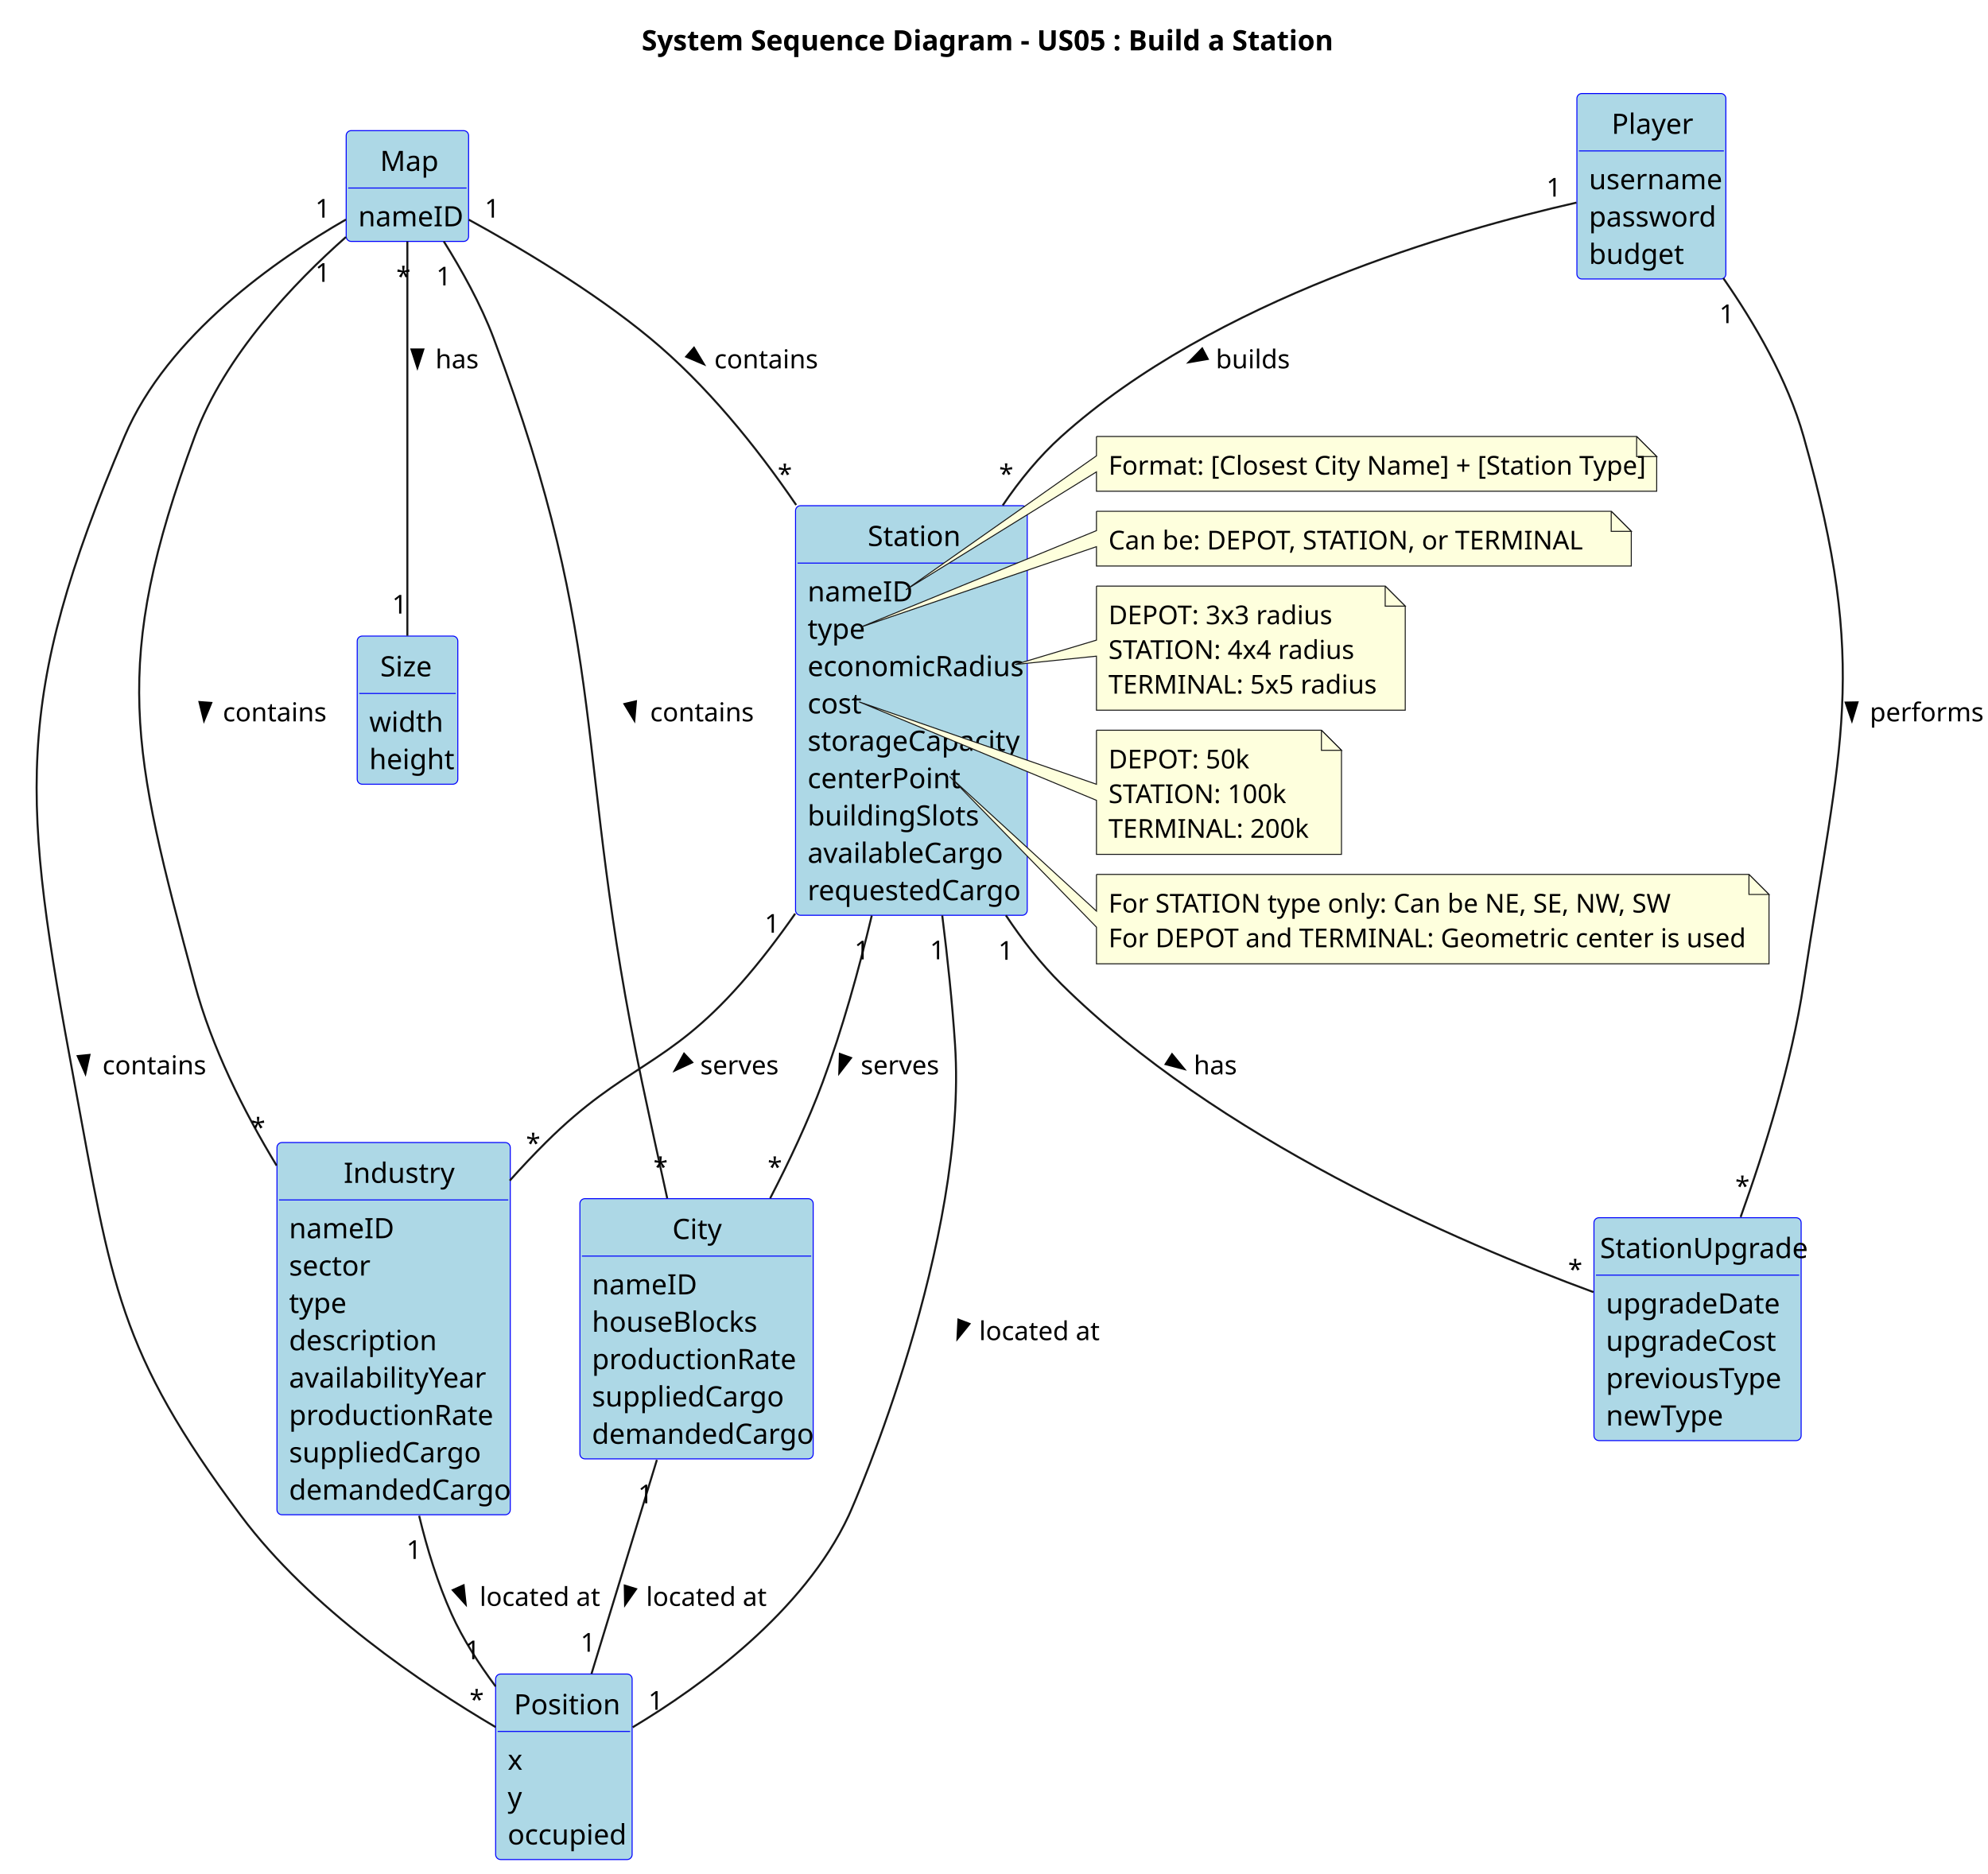
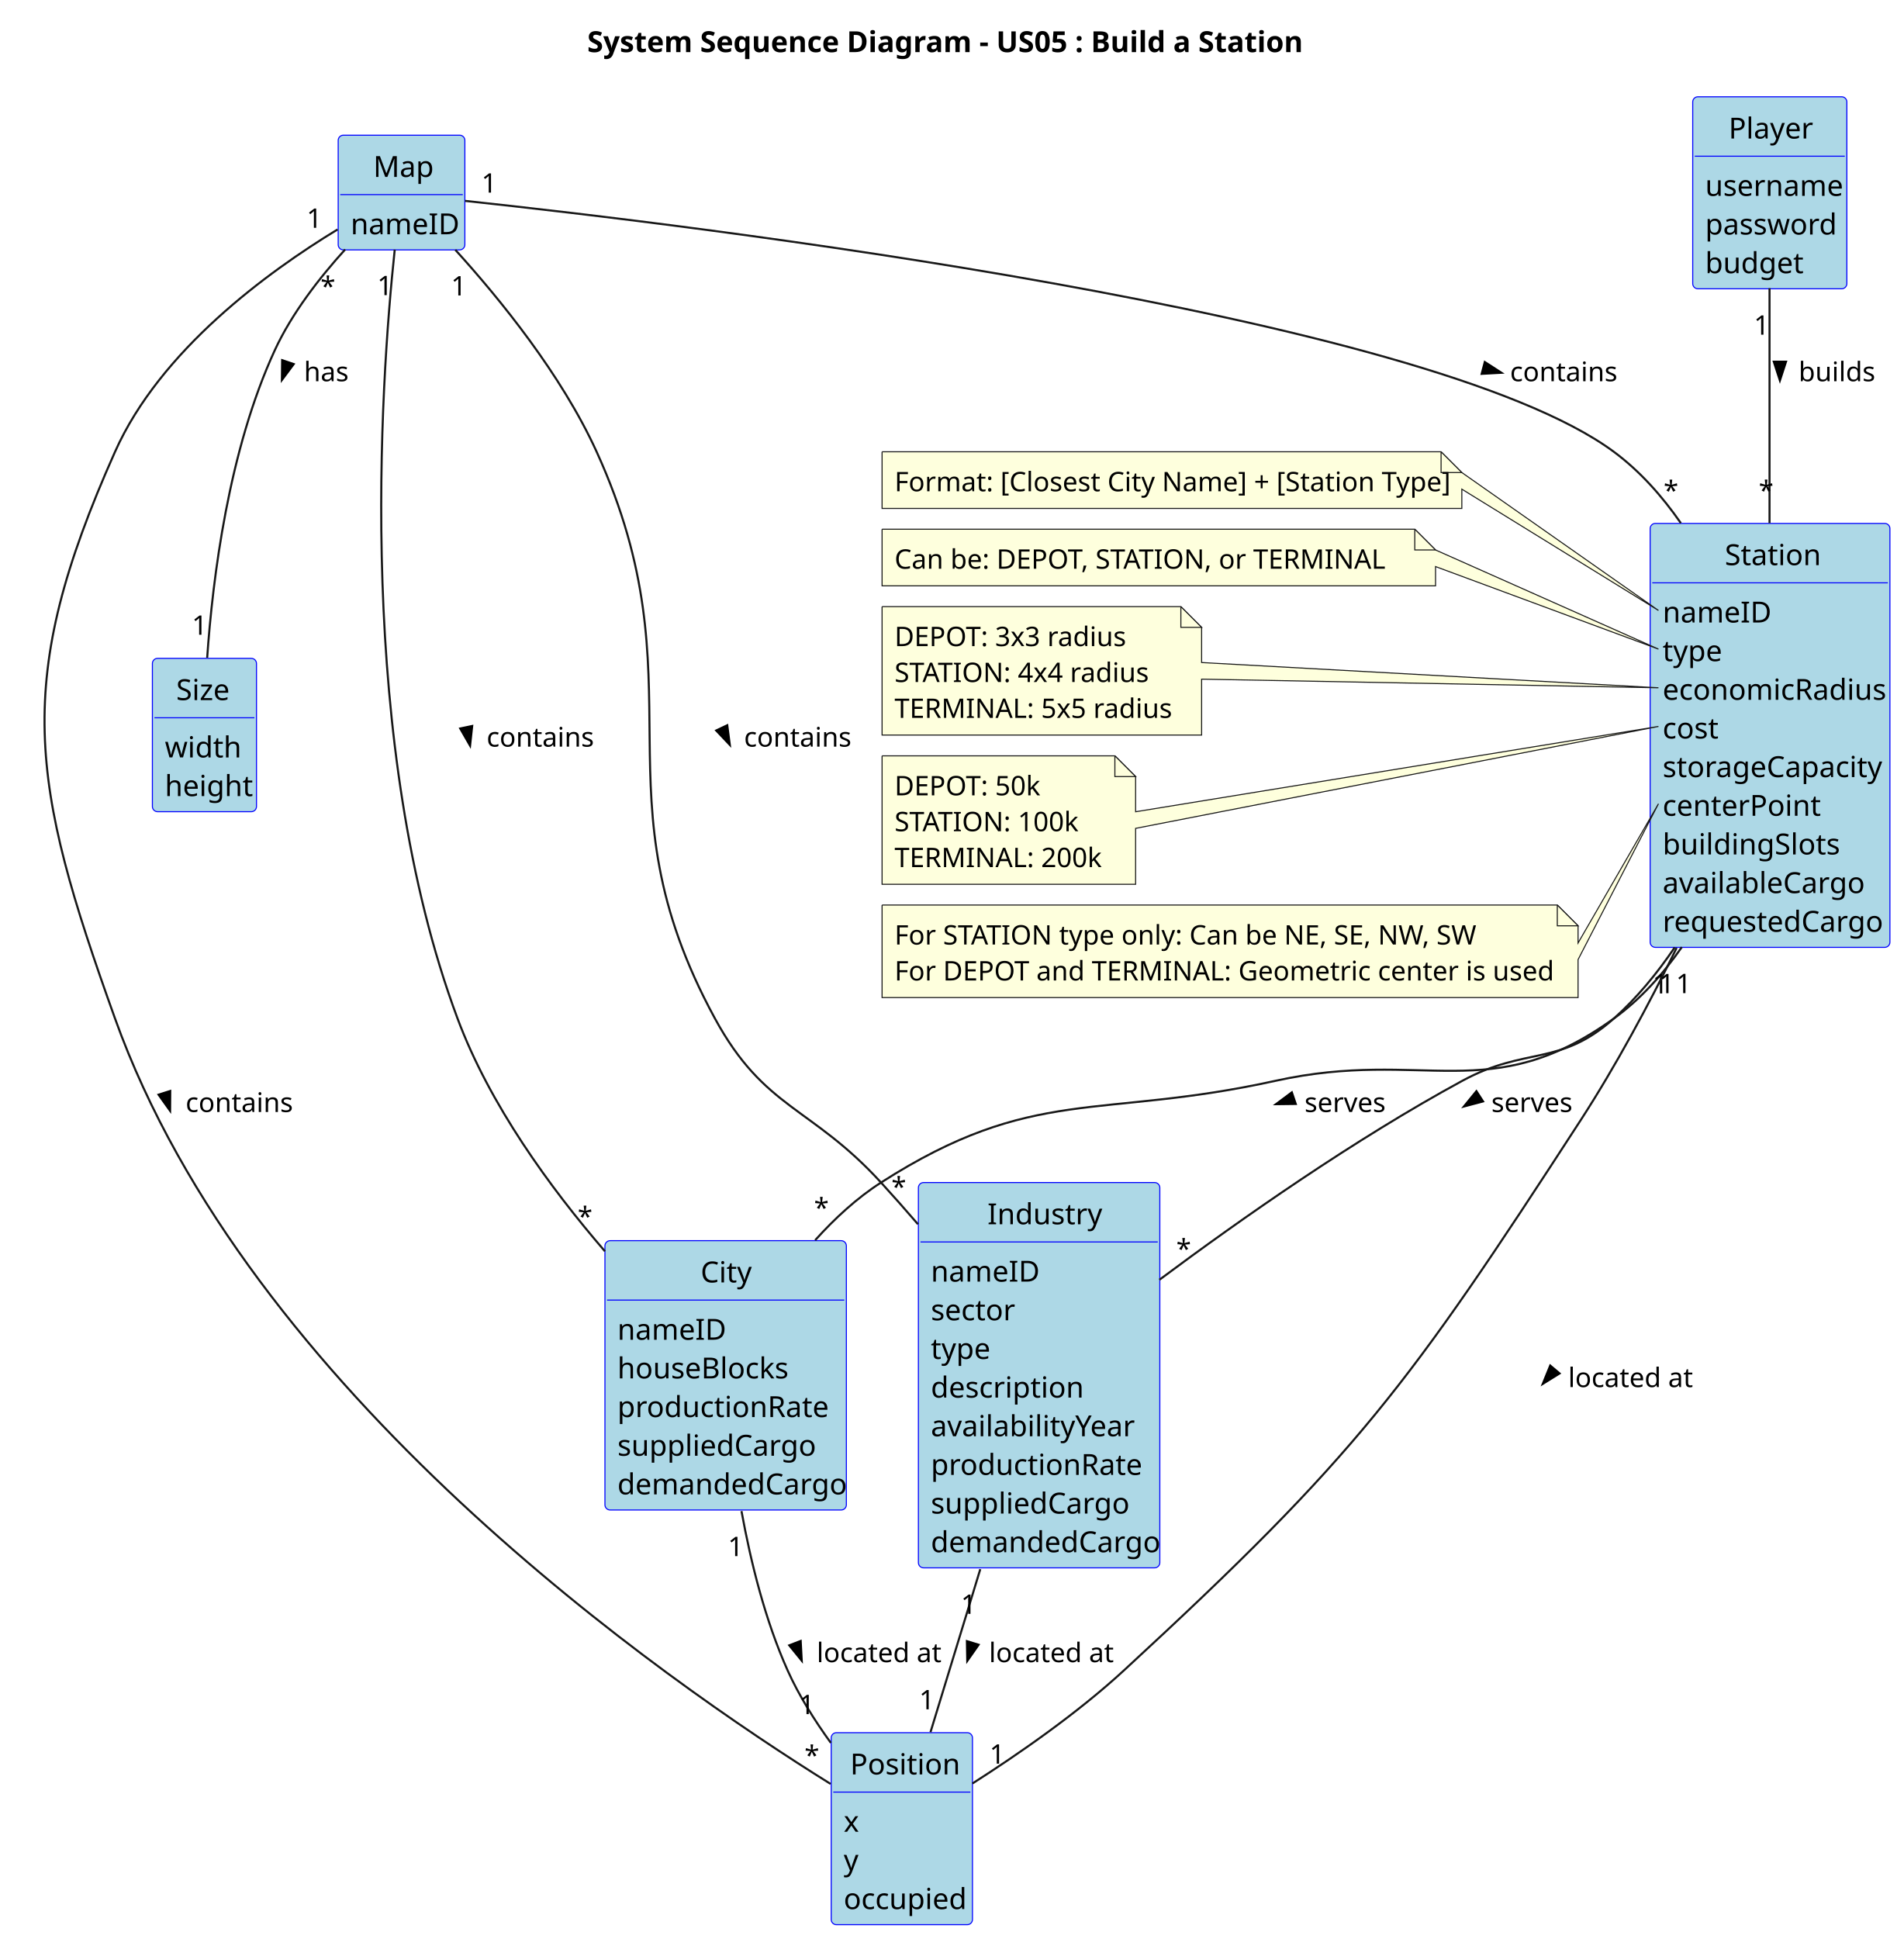
- <svg xmlns="http://www.w3.org/2000/svg" contentStyleType="text/css" height="934px" preserveAspectRatio="none" style="width:991px;height:934px;background:#FFFFFF;" version="1.1" viewBox="0 0 991 934" width="991px" zoomAndPan="magnify">
+ <svg xmlns="http://www.w3.org/2000/svg" contentStyleType="text/css" height="934px" preserveAspectRatio="none" style="width:917px;height:934px;background:#FFFFFF;" version="1.1" viewBox="0 0 917 934" width="917px" zoomAndPan="magnify">
  <defs />
  <g>
-     <text fill="#000000" font-family="sans-serif" font-size="14" font-weight="bold" lengthAdjust="spacing" textLength="337.647" x="319.856" y="25.107">System Sequence Diagram - US05 : Build a Station</text>
+     <text fill="#000000" font-family="sans-serif" font-size="14" font-weight="bold" lengthAdjust="spacing" textLength="337.647" x="282.879" y="25.107">System Sequence Diagram - US05 : Build a Station</text>
    <g id="elem_Player">
-       <rect codeLine="12" fill="#ADD8E6" height="92.484" id="Player" rx="2.5" ry="2.5" style="stroke:#0000FF;stroke-width:0.5;" width="74.255" x="786.07" y="46.621" />
-       <text fill="#000000" font-family="sans-serif" font-size="14" lengthAdjust="spacing" textLength="39.683" x="803.356" y="66.728">Player</text>
-       <line style="stroke:#0000FF;stroke-width:0.5;" x1="787.07" x2="859.325" y1="75.242" y2="75.242" />
-       <text fill="#000000" font-family="sans-serif" font-size="14" lengthAdjust="spacing" textLength="62.255" x="792.07" y="94.35">username</text>
-       <text fill="#000000" font-family="sans-serif" font-size="14" lengthAdjust="spacing" textLength="59.917" x="792.07" y="112.971">password</text>
-       <text fill="#000000" font-family="sans-serif" font-size="14" lengthAdjust="spacing" textLength="42.82" x="792.07" y="131.592">budget</text>
+       <rect codeLine="12" fill="#ADD8E6" height="92.484" id="Player" rx="2.5" ry="2.5" style="stroke:#0000FF;stroke-width:0.5;" width="74.255" x="815.41" y="46.621" />
+       <text fill="#000000" font-family="sans-serif" font-size="14" lengthAdjust="spacing" textLength="39.683" x="832.696" y="66.728">Player</text>
+       <line style="stroke:#0000FF;stroke-width:0.5;" x1="816.41" x2="888.665" y1="75.242" y2="75.242" />
+       <text fill="#000000" font-family="sans-serif" font-size="14" lengthAdjust="spacing" textLength="62.255" x="821.41" y="94.35">username</text>
+       <text fill="#000000" font-family="sans-serif" font-size="14" lengthAdjust="spacing" textLength="59.917" x="821.41" y="112.971">password</text>
+       <text fill="#000000" font-family="sans-serif" font-size="14" lengthAdjust="spacing" textLength="42.82" x="821.41" y="131.592">budget</text>
    </g>
    <g id="elem_Map">
-       <rect codeLine="18" fill="#ADD8E6" height="55.242" id="Map" rx="2.5" ry="2.5" style="stroke:#0000FF;stroke-width:0.5;" width="61.02" x="172.57" y="65.121" />
-       <text fill="#000000" font-family="sans-serif" font-size="14" lengthAdjust="spacing" textLength="27.234" x="189.463" y="85.228">Map</text>
-       <line style="stroke:#0000FF;stroke-width:0.5;" x1="173.57" x2="232.59" y1="93.742" y2="93.742" />
-       <text fill="#000000" font-family="sans-serif" font-size="14" lengthAdjust="spacing" textLength="49.02" x="178.57" y="112.85">nameID</text>
+       <rect codeLine="18" fill="#ADD8E6" height="55.242" id="Map" rx="2.5" ry="2.5" style="stroke:#0000FF;stroke-width:0.5;" width="61.02" x="162.91" y="65.121" />
+       <text fill="#000000" font-family="sans-serif" font-size="14" lengthAdjust="spacing" textLength="27.234" x="179.803" y="85.228">Map</text>
+       <line style="stroke:#0000FF;stroke-width:0.5;" x1="163.91" x2="222.93" y1="93.742" y2="93.742" />
+       <text fill="#000000" font-family="sans-serif" font-size="14" lengthAdjust="spacing" textLength="49.02" x="168.91" y="112.85">nameID</text>
    </g>
    <g id="elem_City">
-       <rect codeLine="22" fill="#ADD8E6" height="129.727" id="City" rx="2.5" ry="2.5" style="stroke:#0000FF;stroke-width:0.5;" width="116.296" x="289.07" y="597.621" />
-       <text fill="#000000" font-family="sans-serif" font-size="14" lengthAdjust="spacing" textLength="24.11" x="335.163" y="617.729">City</text>
-       <line style="stroke:#0000FF;stroke-width:0.5;" x1="290.07" x2="404.366" y1="626.242" y2="626.242" />
-       <text fill="#000000" font-family="sans-serif" font-size="14" lengthAdjust="spacing" textLength="49.02" x="295.07" y="645.35">nameID</text>
-       <text fill="#000000" font-family="sans-serif" font-size="14" lengthAdjust="spacing" textLength="79.379" x="295.07" y="663.971">houseBlocks</text>
-       <text fill="#000000" font-family="sans-serif" font-size="14" lengthAdjust="spacing" textLength="94.951" x="295.07" y="682.592">productionRate</text>
-       <text fill="#000000" font-family="sans-serif" font-size="14" lengthAdjust="spacing" textLength="90.282" x="295.07" y="701.213">suppliedCargo</text>
-       <text fill="#000000" font-family="sans-serif" font-size="14" lengthAdjust="spacing" textLength="104.296" x="295.07" y="719.834">demandedCargo</text>
+       <rect codeLine="22" fill="#ADD8E6" height="129.727" id="City" rx="2.5" ry="2.5" style="stroke:#0000FF;stroke-width:0.5;" width="116.296" x="291.41" y="597.621" />
+       <text fill="#000000" font-family="sans-serif" font-size="14" lengthAdjust="spacing" textLength="24.11" x="337.503" y="617.729">City</text>
+       <line style="stroke:#0000FF;stroke-width:0.5;" x1="292.41" x2="406.706" y1="626.242" y2="626.242" />
+       <text fill="#000000" font-family="sans-serif" font-size="14" lengthAdjust="spacing" textLength="49.02" x="297.41" y="645.35">nameID</text>
+       <text fill="#000000" font-family="sans-serif" font-size="14" lengthAdjust="spacing" textLength="79.379" x="297.41" y="663.971">houseBlocks</text>
+       <text fill="#000000" font-family="sans-serif" font-size="14" lengthAdjust="spacing" textLength="94.951" x="297.41" y="682.592">productionRate</text>
+       <text fill="#000000" font-family="sans-serif" font-size="14" lengthAdjust="spacing" textLength="90.282" x="297.41" y="701.213">suppliedCargo</text>
+       <text fill="#000000" font-family="sans-serif" font-size="14" lengthAdjust="spacing" textLength="104.296" x="297.41" y="719.834">demandedCargo</text>
    </g>
    <g id="elem_Industry">
-       <rect codeLine="30" fill="#ADD8E6" height="185.59" id="Industry" rx="2.5" ry="2.5" style="stroke:#0000FF;stroke-width:0.5;" width="116.296" x="138.07" y="569.621" />
-       <text fill="#000000" font-family="sans-serif" font-size="14" lengthAdjust="spacing" textLength="49.8" x="171.318" y="589.729">Industry</text>
-       <line style="stroke:#0000FF;stroke-width:0.5;" x1="139.07" x2="253.366" y1="598.242" y2="598.242" />
-       <text fill="#000000" font-family="sans-serif" font-size="14" lengthAdjust="spacing" textLength="49.02" x="144.07" y="617.35">nameID</text>
-       <text fill="#000000" font-family="sans-serif" font-size="14" lengthAdjust="spacing" textLength="38.124" x="144.07" y="635.971">sector</text>
-       <text fill="#000000" font-family="sans-serif" font-size="14" lengthAdjust="spacing" textLength="26.462" x="144.07" y="654.592">type</text>
-       <text fill="#000000" font-family="sans-serif" font-size="14" lengthAdjust="spacing" textLength="67.703" x="144.07" y="673.213">description</text>
-       <text fill="#000000" font-family="sans-serif" font-size="14" lengthAdjust="spacing" textLength="94.158" x="144.07" y="691.834">availabilityYear</text>
-       <text fill="#000000" font-family="sans-serif" font-size="14" lengthAdjust="spacing" textLength="94.951" x="144.07" y="710.455">productionRate</text>
-       <text fill="#000000" font-family="sans-serif" font-size="14" lengthAdjust="spacing" textLength="90.282" x="144.07" y="729.076">suppliedCargo</text>
-       <text fill="#000000" font-family="sans-serif" font-size="14" lengthAdjust="spacing" textLength="104.296" x="144.07" y="747.697">demandedCargo</text>
+       <rect codeLine="30" fill="#ADD8E6" height="185.59" id="Industry" rx="2.5" ry="2.5" style="stroke:#0000FF;stroke-width:0.5;" width="116.296" x="442.41" y="569.621" />
+       <text fill="#000000" font-family="sans-serif" font-size="14" lengthAdjust="spacing" textLength="49.8" x="475.658" y="589.729">Industry</text>
+       <line style="stroke:#0000FF;stroke-width:0.5;" x1="443.41" x2="557.706" y1="598.242" y2="598.242" />
+       <text fill="#000000" font-family="sans-serif" font-size="14" lengthAdjust="spacing" textLength="49.02" x="448.41" y="617.35">nameID</text>
+       <text fill="#000000" font-family="sans-serif" font-size="14" lengthAdjust="spacing" textLength="38.124" x="448.41" y="635.971">sector</text>
+       <text fill="#000000" font-family="sans-serif" font-size="14" lengthAdjust="spacing" textLength="26.462" x="448.41" y="654.592">type</text>
+       <text fill="#000000" font-family="sans-serif" font-size="14" lengthAdjust="spacing" textLength="67.703" x="448.41" y="673.213">description</text>
+       <text fill="#000000" font-family="sans-serif" font-size="14" lengthAdjust="spacing" textLength="94.158" x="448.41" y="691.834">availabilityYear</text>
+       <text fill="#000000" font-family="sans-serif" font-size="14" lengthAdjust="spacing" textLength="94.951" x="448.41" y="710.455">productionRate</text>
+       <text fill="#000000" font-family="sans-serif" font-size="14" lengthAdjust="spacing" textLength="90.282" x="448.41" y="729.076">suppliedCargo</text>
+       <text fill="#000000" font-family="sans-serif" font-size="14" lengthAdjust="spacing" textLength="104.296" x="448.41" y="747.697">demandedCargo</text>
    </g>
    <g id="elem_Position">
-       <rect codeLine="41" fill="#ADD8E6" height="92.484" id="Position" rx="2.5" ry="2.5" style="stroke:#0000FF;stroke-width:0.5;" width="68.041" x="247.07" y="834.621" />
-       <text fill="#000000" font-family="sans-serif" font-size="14" lengthAdjust="spacing" textLength="49.807" x="256.187" y="854.729">Position</text>
-       <line style="stroke:#0000FF;stroke-width:0.5;" x1="248.07" x2="314.111" y1="863.242" y2="863.242" />
-       <text fill="#000000" font-family="sans-serif" font-size="14" lengthAdjust="spacing" textLength="7" x="253.07" y="882.35">x</text>
-       <text fill="#000000" font-family="sans-serif" font-size="14" lengthAdjust="spacing" textLength="7" x="253.07" y="900.971">y</text>
-       <text fill="#000000" font-family="sans-serif" font-size="14" lengthAdjust="spacing" textLength="56.041" x="253.07" y="919.592">occupied</text>
+       <rect codeLine="41" fill="#ADD8E6" height="92.484" id="Position" rx="2.5" ry="2.5" style="stroke:#0000FF;stroke-width:0.5;" width="68.041" x="400.41" y="834.621" />
+       <text fill="#000000" font-family="sans-serif" font-size="14" lengthAdjust="spacing" textLength="49.807" x="409.527" y="854.729">Position</text>
+       <line style="stroke:#0000FF;stroke-width:0.5;" x1="401.41" x2="467.451" y1="863.242" y2="863.242" />
+       <text fill="#000000" font-family="sans-serif" font-size="14" lengthAdjust="spacing" textLength="7" x="406.41" y="882.35">x</text>
+       <text fill="#000000" font-family="sans-serif" font-size="14" lengthAdjust="spacing" textLength="7" x="406.41" y="900.971">y</text>
+       <text fill="#000000" font-family="sans-serif" font-size="14" lengthAdjust="spacing" textLength="56.041" x="406.41" y="919.592">occupied</text>
    </g>
    <g id="elem_Size">
-       <rect codeLine="47" fill="#ADD8E6" height="73.863" id="Size" rx="2.5" ry="2.5" style="stroke:#0000FF;stroke-width:0.5;" width="50.145" x="178.07" y="317.121" />
-       <text fill="#000000" font-family="sans-serif" font-size="14" lengthAdjust="spacing" textLength="27.234" x="189.525" y="337.228">Size</text>
-       <line style="stroke:#0000FF;stroke-width:0.5;" x1="179.07" x2="227.214" y1="345.742" y2="345.742" />
-       <text fill="#000000" font-family="sans-serif" font-size="14" lengthAdjust="spacing" textLength="32.683" x="184.07" y="364.85">width</text>
-       <text fill="#000000" font-family="sans-serif" font-size="14" lengthAdjust="spacing" textLength="38.145" x="184.07" y="383.471">height</text>
+       <rect codeLine="47" fill="#ADD8E6" height="73.863" id="Size" rx="2.5" ry="2.5" style="stroke:#0000FF;stroke-width:0.5;" width="50.145" x="73.41" y="317.121" />
+       <text fill="#000000" font-family="sans-serif" font-size="14" lengthAdjust="spacing" textLength="27.234" x="84.865" y="337.228">Size</text>
+       <line style="stroke:#0000FF;stroke-width:0.5;" x1="74.41" x2="122.555" y1="345.742" y2="345.742" />
+       <text fill="#000000" font-family="sans-serif" font-size="14" lengthAdjust="spacing" textLength="32.683" x="79.41" y="364.85">width</text>
+       <text fill="#000000" font-family="sans-serif" font-size="14" lengthAdjust="spacing" textLength="38.145" x="79.41" y="383.471">height</text>
    </g>
    <g id="elem_Station">
-       <rect codeLine="52" fill="#ADD8E6" height="204.211" id="Station" rx="2.5" ry="2.5" style="stroke:#0000FF;stroke-width:0.5;" width="115.496" x="396.57" y="252.121" />
-       <text fill="#000000" font-family="sans-serif" font-size="14" lengthAdjust="spacing" textLength="43.586" x="432.525" y="272.228">Station</text>
-       <line style="stroke:#0000FF;stroke-width:0.5;" x1="397.57" x2="511.066" y1="280.742" y2="280.742" />
-       <text fill="#000000" font-family="sans-serif" font-size="14" lengthAdjust="spacing" textLength="49.02" x="402.57" y="299.85">nameID</text>
-       <text fill="#000000" font-family="sans-serif" font-size="14" lengthAdjust="spacing" textLength="26.462" x="402.57" y="318.471">type</text>
-       <text fill="#000000" font-family="sans-serif" font-size="14" lengthAdjust="spacing" textLength="103.496" x="402.57" y="337.092">economicRadius</text>
-       <text fill="#000000" font-family="sans-serif" font-size="14" lengthAdjust="spacing" textLength="25.676" x="402.57" y="355.713">cost</text>
-       <text fill="#000000" font-family="sans-serif" font-size="14" lengthAdjust="spacing" textLength="101.165" x="402.57" y="374.334">storageCapacity</text>
-       <text fill="#000000" font-family="sans-serif" font-size="14" lengthAdjust="spacing" textLength="70.82" x="402.57" y="392.955">centerPoint</text>
-       <text fill="#000000" font-family="sans-serif" font-size="14" lengthAdjust="spacing" textLength="79.386" x="402.57" y="411.576">buildingSlots</text>
-       <text fill="#000000" font-family="sans-serif" font-size="14" lengthAdjust="spacing" textLength="93.393" x="402.57" y="430.197">availableCargo</text>
-       <text fill="#000000" font-family="sans-serif" font-size="14" lengthAdjust="spacing" textLength="100.399" x="402.57" y="448.818">requestedCargo</text>
+       <rect codeLine="52" fill="#ADD8E6" height="204.211" id="Station" rx="2.5" ry="2.5" style="stroke:#0000FF;stroke-width:0.5;" width="115.496" x="794.91" y="252.121" />
+       <text fill="#000000" font-family="sans-serif" font-size="14" lengthAdjust="spacing" textLength="43.586" x="830.865" y="272.228">Station</text>
+       <line style="stroke:#0000FF;stroke-width:0.5;" x1="795.91" x2="909.406" y1="280.742" y2="280.742" />
+       <text fill="#000000" font-family="sans-serif" font-size="14" lengthAdjust="spacing" textLength="49.02" x="800.91" y="299.85">nameID</text>
+       <text fill="#000000" font-family="sans-serif" font-size="14" lengthAdjust="spacing" textLength="26.462" x="800.91" y="318.471">type</text>
+       <text fill="#000000" font-family="sans-serif" font-size="14" lengthAdjust="spacing" textLength="103.496" x="800.91" y="337.092">economicRadius</text>
+       <text fill="#000000" font-family="sans-serif" font-size="14" lengthAdjust="spacing" textLength="25.676" x="800.91" y="355.713">cost</text>
+       <text fill="#000000" font-family="sans-serif" font-size="14" lengthAdjust="spacing" textLength="101.165" x="800.91" y="374.334">storageCapacity</text>
+       <text fill="#000000" font-family="sans-serif" font-size="14" lengthAdjust="spacing" textLength="70.82" x="800.91" y="392.955">centerPoint</text>
+       <text fill="#000000" font-family="sans-serif" font-size="14" lengthAdjust="spacing" textLength="79.386" x="800.91" y="411.576">buildingSlots</text>
+       <text fill="#000000" font-family="sans-serif" font-size="14" lengthAdjust="spacing" textLength="93.393" x="800.91" y="430.197">availableCargo</text>
+       <text fill="#000000" font-family="sans-serif" font-size="14" lengthAdjust="spacing" textLength="100.399" x="800.91" y="448.818">requestedCargo</text>
    </g>
-     <g id="elem_StationUpgrade">
-       <rect codeLine="64" fill="#ADD8E6" height="111.106" id="StationUpgrade" rx="2.5" ry="2.5" style="stroke:#0000FF;stroke-width:0.5;" width="103.289" x="794.57" y="607.121" />
-       <text fill="#000000" font-family="sans-serif" font-size="14" lengthAdjust="spacing" textLength="97.289" x="797.57" y="627.229">StationUpgrade</text>
-       <line style="stroke:#0000FF;stroke-width:0.5;" x1="795.57" x2="896.859" y1="635.742" y2="635.742" />
-       <text fill="#000000" font-family="sans-serif" font-size="14" lengthAdjust="spacing" textLength="80.951" x="800.57" y="654.85">upgradeDate</text>
-       <text fill="#000000" font-family="sans-serif" font-size="14" lengthAdjust="spacing" textLength="80.165" x="800.57" y="673.471">upgradeCost</text>
-       <text fill="#000000" font-family="sans-serif" font-size="14" lengthAdjust="spacing" textLength="84.041" x="800.57" y="692.092">previousType</text>
-       <text fill="#000000" font-family="sans-serif" font-size="14" lengthAdjust="spacing" textLength="56.807" x="800.57" y="710.713">newType</text>
-     </g>
-     <path d="M546.57,217.621 L546.57,227.267 L451.591,294.053 L546.57,235.267 L546.57,244.912 A0,0 0 0 0 546.57,244.912 L825.85,244.912 A0,0 0 0 0 825.85,244.912 L825.85,227.621 L815.85,217.621 L546.57,217.621 A0,0 0 0 0 546.57,217.621 " fill="#FEFFDD" style="stroke:#181818;stroke-width:0.5;" />
-     <path d="M815.85,217.621 L815.85,227.621 L825.85,227.621 L815.85,217.621 " fill="#FEFFDD" style="stroke:#181818;stroke-width:0.5;" />
-     <text fill="#000000" font-family="sans-serif" font-size="13" lengthAdjust="spacing" textLength="258.28" x="552.57" y="236.649">Format: [Closest City Name] + [Station Type]</text>
-     <path d="M546.57,254.912 L546.57,264.558 L429.032,312.674 L546.57,272.558 L546.57,282.203 A0,0 0 0 0 546.57,282.203 L813.18,282.203 A0,0 0 0 0 813.18,282.203 L813.18,264.912 L803.18,254.912 L546.57,254.912 A0,0 0 0 0 546.57,254.912 " fill="#FEFFDD" style="stroke:#181818;stroke-width:0.5;" />
-     <path d="M803.18,254.912 L803.18,264.912 L813.18,264.912 L803.18,254.912 " fill="#FEFFDD" style="stroke:#181818;stroke-width:0.5;" />
-     <text fill="#000000" font-family="sans-serif" font-size="13" lengthAdjust="spacing" textLength="245.61" x="552.57" y="273.94">Can be: DEPOT, STATION, or TERMINAL</text>
-     <path d="M546.57,292.203 L546.57,319.14 L506.066,331.295 L546.57,327.14 L546.57,354.076 A0,0 0 0 0 546.57,354.076 L700.503,354.076 A0,0 0 0 0 700.503,354.076 L700.503,302.203 L690.503,292.203 L546.57,292.203 A0,0 0 0 0 546.57,292.203 " fill="#FEFFDD" style="stroke:#181818;stroke-width:0.5;" />
-     <path d="M690.503,292.203 L690.503,302.203 L700.503,302.203 L690.503,292.203 " fill="#FEFFDD" style="stroke:#181818;stroke-width:0.5;" />
-     <text fill="#000000" font-family="sans-serif" font-size="13" lengthAdjust="spacing" textLength="111.985" x="552.57" y="311.231">DEPOT: 3x3 radius</text>
-     <text fill="#000000" font-family="sans-serif" font-size="13" lengthAdjust="spacing" textLength="123.538" x="552.57" y="328.522">STATION: 4x4 radius</text>
-     <text fill="#000000" font-family="sans-serif" font-size="13" lengthAdjust="spacing" textLength="132.933" x="552.57" y="345.813">TERMINAL: 5x5 radius</text>
-     <path d="M546.57,364.076 L546.57,391.013 L428.246,349.916 L546.57,399.013 L546.57,425.949 A0,0 0 0 0 546.57,425.949 L668.714,425.949 A0,0 0 0 0 668.714,425.949 L668.714,374.076 L658.714,364.076 L546.57,364.076 A0,0 0 0 0 546.57,364.076 " fill="#FEFFDD" style="stroke:#181818;stroke-width:0.5;" />
-     <path d="M658.714,364.076 L658.714,374.076 L668.714,374.076 L658.714,364.076 " fill="#FEFFDD" style="stroke:#181818;stroke-width:0.5;" />
-     <text fill="#000000" font-family="sans-serif" font-size="13" lengthAdjust="spacing" textLength="72.966" x="552.57" y="383.104">DEPOT: 50k</text>
-     <text fill="#000000" font-family="sans-serif" font-size="13" lengthAdjust="spacing" textLength="91.749" x="552.57" y="400.396">STATION: 100k</text>
-     <text fill="#000000" font-family="sans-serif" font-size="13" lengthAdjust="spacing" textLength="101.144" x="552.57" y="417.687">TERMINAL: 200k</text>
-     <path d="M546.57,435.949 L546.57,454.24 L473.39,387.158 L546.57,462.24 L546.57,480.531 A0,0 0 0 0 546.57,480.531 L881.836,480.531 A0,0 0 0 0 881.836,480.531 L881.836,445.949 L871.836,435.949 L546.57,435.949 A0,0 0 0 0 546.57,435.949 " fill="#FEFFDD" style="stroke:#181818;stroke-width:0.5;" />
-     <path d="M871.836,435.949 L871.836,445.949 L881.836,445.949 L871.836,435.949 " fill="#FEFFDD" style="stroke:#181818;stroke-width:0.5;" />
-     <text fill="#000000" font-family="sans-serif" font-size="13" lengthAdjust="spacing" textLength="287.517" x="552.57" y="454.978">For STATION type only: Can be NE, SE, NW, SW</text>
-     <text fill="#000000" font-family="sans-serif" font-size="13" lengthAdjust="spacing" textLength="314.266" x="552.57" y="472.269">For DEPOT and TERMINAL: Geometric center is used</text>
+     <path d="M424.91,217.621 L424.91,244.912 A0,0 0 0 0 424.91,244.912 L704.19,244.912 A0,0 0 0 0 704.19,244.912 L704.19,235.621 L798.91,294.053 L704.19,227.621 L704.19,227.621 L694.19,217.621 L424.91,217.621 A0,0 0 0 0 424.91,217.621 " fill="#FEFFDD" style="stroke:#181818;stroke-width:0.5;" />
+     <path d="M694.19,217.621 L694.19,227.621 L704.19,227.621 L694.19,217.621 " fill="#FEFFDD" style="stroke:#181818;stroke-width:0.5;" />
+     <text fill="#000000" font-family="sans-serif" font-size="13" lengthAdjust="spacing" textLength="258.28" x="430.91" y="236.649">Format: [Closest City Name] + [Station Type]</text>
+     <path d="M424.91,254.912 L424.91,282.203 A0,0 0 0 0 424.91,282.203 L691.52,282.203 A0,0 0 0 0 691.52,282.203 L691.52,272.912 L798.91,312.674 L691.52,264.912 L691.52,264.912 L681.52,254.912 L424.91,254.912 A0,0 0 0 0 424.91,254.912 " fill="#FEFFDD" style="stroke:#181818;stroke-width:0.5;" />
+     <path d="M681.52,254.912 L681.52,264.912 L691.52,264.912 L681.52,254.912 " fill="#FEFFDD" style="stroke:#181818;stroke-width:0.5;" />
+     <text fill="#000000" font-family="sans-serif" font-size="13" lengthAdjust="spacing" textLength="245.61" x="430.91" y="273.94">Can be: DEPOT, STATION, or TERMINAL</text>
+     <path d="M424.91,292.203 L424.91,354.076 A0,0 0 0 0 424.91,354.076 L578.843,354.076 A0,0 0 0 0 578.843,354.076 L578.843,327.14 L798.91,331.295 L578.843,319.14 L578.843,302.203 L568.843,292.203 L424.91,292.203 A0,0 0 0 0 424.91,292.203 " fill="#FEFFDD" style="stroke:#181818;stroke-width:0.5;" />
+     <path d="M568.843,292.203 L568.843,302.203 L578.843,302.203 L568.843,292.203 " fill="#FEFFDD" style="stroke:#181818;stroke-width:0.5;" />
+     <text fill="#000000" font-family="sans-serif" font-size="13" lengthAdjust="spacing" textLength="111.985" x="430.91" y="311.231">DEPOT: 3x3 radius</text>
+     <text fill="#000000" font-family="sans-serif" font-size="13" lengthAdjust="spacing" textLength="123.538" x="430.91" y="328.522">STATION: 4x4 radius</text>
+     <text fill="#000000" font-family="sans-serif" font-size="13" lengthAdjust="spacing" textLength="132.933" x="430.91" y="345.813">TERMINAL: 5x5 radius</text>
+     <path d="M424.91,364.076 L424.91,425.949 A0,0 0 0 0 424.91,425.949 L547.054,425.949 A0,0 0 0 0 547.054,425.949 L547.054,399.013 L798.91,349.916 L547.054,391.013 L547.054,374.076 L537.054,364.076 L424.91,364.076 A0,0 0 0 0 424.91,364.076 " fill="#FEFFDD" style="stroke:#181818;stroke-width:0.5;" />
+     <path d="M537.054,364.076 L537.054,374.076 L547.054,374.076 L537.054,364.076 " fill="#FEFFDD" style="stroke:#181818;stroke-width:0.5;" />
+     <text fill="#000000" font-family="sans-serif" font-size="13" lengthAdjust="spacing" textLength="72.966" x="430.91" y="383.104">DEPOT: 50k</text>
+     <text fill="#000000" font-family="sans-serif" font-size="13" lengthAdjust="spacing" textLength="91.749" x="430.91" y="400.396">STATION: 100k</text>
+     <text fill="#000000" font-family="sans-serif" font-size="13" lengthAdjust="spacing" textLength="101.144" x="430.91" y="417.687">TERMINAL: 200k</text>
+     <path d="M424.91,435.949 L424.91,480.531 A0,0 0 0 0 424.91,480.531 L760.176,480.531 A0,0 0 0 0 760.176,480.531 L760.176,462.24 L798.91,387.158 L760.176,454.24 L760.176,445.949 L750.176,435.949 L424.91,435.949 A0,0 0 0 0 424.91,435.949 " fill="#FEFFDD" style="stroke:#181818;stroke-width:0.5;" />
+     <path d="M750.176,435.949 L750.176,445.949 L760.176,445.949 L750.176,435.949 " fill="#FEFFDD" style="stroke:#181818;stroke-width:0.5;" />
+     <text fill="#000000" font-family="sans-serif" font-size="13" lengthAdjust="spacing" textLength="287.517" x="430.91" y="454.978">For STATION type only: Can be NE, SE, NW, SW</text>
+     <text fill="#000000" font-family="sans-serif" font-size="13" lengthAdjust="spacing" textLength="314.266" x="430.91" y="472.269">For DEPOT and TERMINAL: Geometric center is used</text>
    <g id="link_Player_Station">
-       <path codeLine="97" d="M785.85,101.021 C725.53,114.681 605.5,148.921 529.07,217.621 C518.08,227.511 508.34,239.401 499.84,251.981 " fill="none" id="Player-Station" style="stroke:#181818;stroke-width:1.0;" />
-       <polygon fill="#000000" points="592.648,180.601,602.019,178.977,599.275,173.779,592.648,180.601" style="stroke:#000000;stroke-width:1.0;" />
-       <text fill="#000000" font-family="sans-serif" font-size="13" lengthAdjust="spacing" textLength="33.966" x="606.07" y="183.649">builds</text>
-       <text fill="#000000" font-family="sans-serif" font-size="13" lengthAdjust="spacing" textLength="7.23" x="770.831" y="98.011">1</text>
-       <text fill="#000000" font-family="sans-serif" font-size="13" lengthAdjust="spacing" textLength="5.059" x="498.002" y="240.887">*</text>
-     </g>
-     <g id="link_Player_StationUpgrade">
-       <path codeLine="98" d="M859.07,138.731 C874.63,161.091 891.09,189.311 899.07,217.621 C932.01,334.401 917.24,370.651 899.07,490.621 C893.05,530.421 879.56,573.711 867.69,606.771 " fill="none" id="Player-StationUpgrade" style="stroke:#181818;stroke-width:1.0;" />
-       <polygon fill="#000000" points="923.162,359.266,925.934,350.168,920.057,350.276,923.162,359.266" style="stroke:#000000;stroke-width:1.0;" />
-       <text fill="#000000" font-family="sans-serif" font-size="13" lengthAdjust="spacing" textLength="51.289" x="932.07" y="359.649">performs</text>
-       <text fill="#000000" font-family="sans-serif" font-size="13" lengthAdjust="spacing" textLength="7.23" x="857.045" y="161.107">1</text>
-       <text fill="#000000" font-family="sans-serif" font-size="13" lengthAdjust="spacing" textLength="5.059" x="865.006" y="595.968">*</text>
+       <path codeLine="92" d="M852.41,138.821 C852.41,170.041 852.41,212.831 852.41,251.971 " fill="none" id="Player-Station" style="stroke:#181818;stroke-width:1.0;" />
+       <polygon fill="#000000" points="857.41,183.267,860.349,174.221,854.471,174.221,857.41,183.267" style="stroke:#000000;stroke-width:1.0;" />
+       <text fill="#000000" font-family="sans-serif" font-size="13" lengthAdjust="spacing" textLength="33.966" x="866.41" y="183.649">builds</text>
+       <text fill="#000000" font-family="sans-serif" font-size="13" lengthAdjust="spacing" textLength="7.23" x="844.872" y="161.21">1</text>
+       <text fill="#000000" font-family="sans-serif" font-size="13" lengthAdjust="spacing" textLength="5.059" x="847.21" y="240.876">*</text>
    </g>
    <g id="link_City_Position">
-       <path codeLine="100" d="M327.45,727.841 C316.96,762.161 304.3,803.591 294.86,834.481 " fill="none" id="City-Position" style="stroke:#181818;stroke-width:1.0;" />
-       <polygon fill="#000000" points="311.609,800.048,317.063,792.257,311.442,790.539,311.609,800.048" style="stroke:#000000;stroke-width:1.0;" />
-       <text fill="#000000" font-family="sans-serif" font-size="13" lengthAdjust="spacing" textLength="56.373" x="322.07" y="800.649">located at</text>
-       <text fill="#000000" font-family="sans-serif" font-size="13" lengthAdjust="spacing" textLength="7.23" x="318.062" y="749.501">1</text>
-       <text fill="#000000" font-family="sans-serif" font-size="13" lengthAdjust="spacing" textLength="7.23" x="289.385" y="823.47">1</text>
+       <path codeLine="93" d="M357.19,727.891 C361.68,752.611 368.66,780.641 379.41,804.621 C384.82,816.701 392.41,828.741 400.22,839.521 " fill="none" id="City-Position" style="stroke:#181818;stroke-width:1.0;" />
+       <polygon fill="#000000" points="386.208,799.932,385.697,790.435,380.213,792.549,386.208,799.932" style="stroke:#000000;stroke-width:1.0;" />
+       <text fill="#000000" font-family="sans-serif" font-size="13" lengthAdjust="spacing" textLength="56.373" x="393.41" y="800.649">located at</text>
+       <text fill="#000000" font-family="sans-serif" font-size="13" lengthAdjust="spacing" textLength="7.23" x="350.628" y="749.556">1</text>
+       <text fill="#000000" font-family="sans-serif" font-size="13" lengthAdjust="spacing" textLength="7.23" x="384.996" y="825.678">1</text>
    </g>
    <g id="link_Industry_Position">
-       <path codeLine="101" d="M208.94,755.721 C212.96,772.411 218.21,789.351 225.07,804.621 C230.73,817.221 238.81,829.721 247.07,840.801 " fill="none" id="Industry-Position" style="stroke:#181818;stroke-width:1.0;" />
-       <polygon fill="#000000" points="232.115,799.829,231.098,790.373,225.734,792.777,232.115,799.829" style="stroke:#000000;stroke-width:1.0;" />
-       <text fill="#000000" font-family="sans-serif" font-size="13" lengthAdjust="spacing" textLength="56.373" x="239.07" y="800.649">located at</text>
-       <text fill="#000000" font-family="sans-serif" font-size="13" lengthAdjust="spacing" textLength="7.23" x="202.626" y="777.236">1</text>
-       <text fill="#000000" font-family="sans-serif" font-size="13" lengthAdjust="spacing" textLength="7.23" x="231.887" y="827.238">1</text>
+       <path codeLine="94" d="M472.22,755.851 C463.92,783.031 455.2,811.561 448.23,834.381 " fill="none" id="Industry-Position" style="stroke:#181818;stroke-width:1.0;" />
+       <polygon fill="#000000" points="465.949,800.048,471.402,792.257,465.781,790.539,465.949,800.048" style="stroke:#000000;stroke-width:1.0;" />
+       <text fill="#000000" font-family="sans-serif" font-size="13" lengthAdjust="spacing" textLength="56.373" x="476.41" y="800.649">located at</text>
+       <text fill="#000000" font-family="sans-serif" font-size="13" lengthAdjust="spacing" textLength="7.23" x="462.89" y="777.376">1</text>
+       <text fill="#000000" font-family="sans-serif" font-size="13" lengthAdjust="spacing" textLength="7.23" x="442.76" y="823.355">1</text>
    </g>
    <g id="link_Map_City">
-       <path codeLine="102" d="M221.23,120.351 C229.91,134.221 239.75,151.761 246.07,168.621 C305.1,326.051 285.46,375.081 320.07,539.621 C324.03,558.411 328.47,578.791 332.6,597.411 " fill="none" id="Map-City" style="stroke:#181818;stroke-width:1.0;" />
-       <polygon fill="#000000" points="316.207,359.136,317.012,349.659,311.288,350.996,316.207,359.136" style="stroke:#000000;stroke-width:1.0;" />
-       <text fill="#000000" font-family="sans-serif" font-size="13" lengthAdjust="spacing" textLength="48.42" x="324.07" y="359.649">contains</text>
-       <text fill="#000000" font-family="sans-serif" font-size="13" lengthAdjust="spacing" textLength="7.23" x="217.46" y="142.31">1</text>
-       <text fill="#000000" font-family="sans-serif" font-size="13" lengthAdjust="spacing" textLength="5.059" x="325.731" y="586.408">*</text>
+       <path codeLine="95" d="M190.15,120.241 C183.19,185.731 171.26,358.911 220.41,490.621 C235.88,532.081 264.84,571.951 291.41,602.741 " fill="none" id="Map-City" style="stroke:#181818;stroke-width:1.0;" />
+       <polygon fill="#000000" points="226.437,359.16,227.455,349.704,221.703,350.911,226.437,359.16" style="stroke:#000000;stroke-width:1.0;" />
+       <text fill="#000000" font-family="sans-serif" font-size="13" lengthAdjust="spacing" textLength="48.42" x="234.41" y="359.649">contains</text>
+       <text fill="#000000" font-family="sans-serif" font-size="13" lengthAdjust="spacing" textLength="7.23" x="181.694" y="142.176">1</text>
+       <text fill="#000000" font-family="sans-serif" font-size="13" lengthAdjust="spacing" textLength="5.059" x="278.264" y="590.619">*</text>
    </g>
    <g id="link_Map_Industry">
-       <path codeLine="103" d="M172.44,118.171 C146.78,140.851 112.03,177.101 97.07,217.621 C55.05,331.441 65.6,373.441 97.07,490.621 C105.53,522.091 121.34,553.761 137.89,581.131 " fill="none" id="Map-Industry" style="stroke:#181818;stroke-width:1.0;" />
-       <polygon fill="#000000" points="101.698,359.253,105.302,350.452,99.44,350.014,101.698,359.253" style="stroke:#000000;stroke-width:1.0;" />
-       <text fill="#000000" font-family="sans-serif" font-size="13" lengthAdjust="spacing" textLength="48.42" x="111.07" y="359.649">contains</text>
-       <text fill="#000000" font-family="sans-serif" font-size="13" lengthAdjust="spacing" textLength="7.23" x="157.146" y="140.505">1</text>
-       <text fill="#000000" font-family="sans-serif" font-size="13" lengthAdjust="spacing" textLength="5.059" x="125.1" y="566.674">*</text>
+       <path codeLine="96" d="M219.34,120.351 C240.84,144.021 270.5,180.501 287.41,217.621 C338.77,330.431 285.12,381.771 344.41,490.621 C368.31,534.501 390.67,532.751 424.41,569.621 C430.28,576.041 436.27,582.831 442.19,589.691 " fill="none" id="Map-Industry" style="stroke:#181818;stroke-width:1.0;" />
+       <polygon fill="#000000" points="351.555,358.783,350.33,349.352,345.02,351.873,351.555,358.783" style="stroke:#000000;stroke-width:1.0;" />
+       <text fill="#000000" font-family="sans-serif" font-size="13" lengthAdjust="spacing" textLength="48.42" x="358.41" y="359.649">contains</text>
+       <text fill="#000000" font-family="sans-serif" font-size="13" lengthAdjust="spacing" textLength="7.23" x="217.269" y="142.31">1</text>
+       <text fill="#000000" font-family="sans-serif" font-size="13" lengthAdjust="spacing" textLength="5.059" x="429.395" y="576.331">*</text>
    </g>
    <g id="link_Map_Position">
-       <path codeLine="104" d="M172.44,109.451 C137.83,129.331 83.53,167.061 62.07,217.621 C6,349.761 10.89,398.491 37.07,539.621 C55.83,640.741 58.6,673.171 120.07,755.621 C154.66,802.011 211.01,839.851 247.04,861.061 " fill="none" id="Map-Position" style="stroke:#181818;stroke-width:1.0;" />
-       <polygon fill="#000000" points="42.564,535.242,44.595,525.951,38.746,526.532,42.564,535.242" style="stroke:#000000;stroke-width:1.0;" />
-       <text fill="#000000" font-family="sans-serif" font-size="13" lengthAdjust="spacing" textLength="48.42" x="51.07" y="535.649">contains</text>
-       <text fill="#000000" font-family="sans-serif" font-size="13" lengthAdjust="spacing" textLength="7.23" x="157.146" y="108.516">1</text>
-       <text fill="#000000" font-family="sans-serif" font-size="13" lengthAdjust="spacing" textLength="5.059" x="234.051" y="851.93">*</text>
+       <path codeLine="97" d="M162.61,110.531 C129.05,130.921 77.24,168.641 55.41,217.621 C6,328.441 14.46,376.401 55.41,490.621 C119.84,670.361 319.48,809.141 400.11,859.301 " fill="none" id="Map-Position" style="stroke:#181818;stroke-width:1.0;" />
+       <polygon fill="#000000" points="81.922,535.033,81.988,525.522,76.386,527.299,81.922,535.033" style="stroke:#000000;stroke-width:1.0;" />
+       <text fill="#000000" font-family="sans-serif" font-size="13" lengthAdjust="spacing" textLength="48.42" x="89.41" y="535.649">contains</text>
+       <text fill="#000000" font-family="sans-serif" font-size="13" lengthAdjust="spacing" textLength="7.23" x="147.702" y="109.741">1</text>
+       <text fill="#000000" font-family="sans-serif" font-size="13" lengthAdjust="spacing" textLength="5.059" x="387.522" y="850.159">*</text>
    </g>
    <g id="link_Map_Station">
-       <path codeLine="105" d="M233.69,109.531 C259.12,123.441 295.61,145.061 324.07,168.621 C351.99,191.731 376.71,222.231 396.89,251.761 " fill="none" id="Map-Station" style="stroke:#181818;stroke-width:1.0;" />
-       <polygon fill="#000000" points="350.839,181.552,345.951,173.393,342.09,177.825,350.839,181.552" style="stroke:#000000;stroke-width:1.0;" />
-       <text fill="#000000" font-family="sans-serif" font-size="13" lengthAdjust="spacing" textLength="48.42" x="356.07" y="183.649">contains</text>
-       <text fill="#000000" font-family="sans-serif" font-size="13" lengthAdjust="spacing" textLength="7.23" x="241.605" y="108.51">1</text>
-       <text fill="#000000" font-family="sans-serif" font-size="13" lengthAdjust="spacing" textLength="5.059" x="387.678" y="240.997">*</text>
+       <path codeLine="98" d="M224.01,96.761 C331.07,108.231 687.12,150.791 777.41,217.621 C789.94,226.901 800.64,238.931 809.7,251.991 " fill="none" id="Map-Station" style="stroke:#181818;stroke-width:1.0;" />
+       <polygon fill="#000000" points="723.243,179.548,715.253,174.389,713.747,180.071,723.243,179.548" style="stroke:#000000;stroke-width:1.0;" />
+       <text fill="#000000" font-family="sans-serif" font-size="13" lengthAdjust="spacing" textLength="48.42" x="727.41" y="183.649">contains</text>
+       <text fill="#000000" font-family="sans-serif" font-size="13" lengthAdjust="spacing" textLength="7.23" x="231.92" y="92.787">1</text>
+       <text fill="#000000" font-family="sans-serif" font-size="13" lengthAdjust="spacing" textLength="5.059" x="801.364" y="240.898">*</text>
    </g>
    <g id="link_Map_Size">
-       <path codeLine="106" d="M203.07,120.411 C203.07,167.291 203.07,264.211 203.07,316.971 " fill="none" id="Map-Size" style="stroke:#181818;stroke-width:1.0;" />
-       <polygon fill="#000000" points="208.07,183.267,211.009,174.221,205.131,174.221,208.07,183.267" style="stroke:#000000;stroke-width:1.0;" />
-       <text fill="#000000" font-family="sans-serif" font-size="13" lengthAdjust="spacing" textLength="20.96" x="217.07" y="183.649">has</text>
-       <text fill="#000000" font-family="sans-serif" font-size="13" lengthAdjust="spacing" textLength="5.059" x="197.527" y="142.383">*</text>
-       <text fill="#000000" font-family="sans-serif" font-size="13" lengthAdjust="spacing" textLength="7.23" x="195.454" y="305.906">1</text>
+       <path codeLine="99" d="M166.26,120.171 C154.09,133.591 140.64,150.791 132.41,168.621 C110.15,216.821 102.45,278.441 99.8,316.851 " fill="none" id="Map-Size" style="stroke:#181818;stroke-width:1.0;" />
+       <polygon fill="#000000" points="135.809,183.004,141.489,175.375,135.921,173.494,135.809,183.004" style="stroke:#000000;stroke-width:1.0;" />
+       <text fill="#000000" font-family="sans-serif" font-size="13" lengthAdjust="spacing" textLength="20.96" x="146.41" y="183.649">has</text>
+       <text fill="#000000" font-family="sans-serif" font-size="13" lengthAdjust="spacing" textLength="5.059" x="154.408" y="142.542">*</text>
+       <text fill="#000000" font-family="sans-serif" font-size="13" lengthAdjust="spacing" textLength="7.23" x="92.432" y="305.765">1</text>
    </g>
    <g id="link_Station_City">
-       <path codeLine="107" d="M434.56,456.501 C428.03,483.881 419.87,513.221 410.07,539.621 C402.9,558.951 393.38,579.151 383.92,597.421 " fill="none" id="Station-City" style="stroke:#181818;stroke-width:1.0;" />
-       <polygon fill="#000000" points="418.379,534.972,424.204,527.454,418.672,525.466,418.379,534.972" style="stroke:#000000;stroke-width:1.0;" />
-       <text fill="#000000" font-family="sans-serif" font-size="13" lengthAdjust="spacing" textLength="38.289" x="429.07" y="535.649">serves</text>
-       <text fill="#000000" font-family="sans-serif" font-size="13" lengthAdjust="spacing" textLength="7.23" x="425.933" y="478.329">1</text>
-       <text fill="#000000" font-family="sans-serif" font-size="13" lengthAdjust="spacing" textLength="5.059" x="382.664" y="586.419">*</text>
+       <path codeLine="100" d="M810.16,456.221 C801.02,469.371 790.17,481.431 777.41,490.621 C717.61,533.641 686.34,504.751 614.41,520.621 C529.25,539.411 497.84,522.591 424.41,569.621 C412.78,577.071 402.1,586.921 392.67,597.401 " fill="none" id="Station-City" style="stroke:#181818;stroke-width:1.0;" />
+       <polygon fill="#000000" points="614.673,531.868,624.183,531.755,622.301,526.187,614.673,531.868" style="stroke:#000000;stroke-width:1.0;" />
+       <text fill="#000000" font-family="sans-serif" font-size="13" lengthAdjust="spacing" textLength="38.289" x="628.41" y="535.649">serves</text>
+       <text fill="#000000" font-family="sans-serif" font-size="13" lengthAdjust="spacing" textLength="7.23" x="807.304" y="478.375">1</text>
+       <text fill="#000000" font-family="sans-serif" font-size="13" lengthAdjust="spacing" textLength="5.059" x="392.115" y="586.397">*</text>
    </g>
    <g id="link_Station_Industry">
-       <path codeLine="108" d="M396.39,455.511 C387.82,467.781 378.64,479.801 369.07,490.621 C332.25,532.281 311.52,530.441 272.07,569.621 C266.05,575.611 260,582.031 254.1,588.611 " fill="none" id="Station-Industry" style="stroke:#181818;stroke-width:1.0;" />
-       <polygon fill="#000000" points="336.418,533.682,345.032,529.65,341.016,525.357,336.418,533.682" style="stroke:#000000;stroke-width:1.0;" />
-       <text fill="#000000" font-family="sans-serif" font-size="13" lengthAdjust="spacing" textLength="38.289" x="349.07" y="535.649">serves</text>
-       <text fill="#000000" font-family="sans-serif" font-size="13" lengthAdjust="spacing" textLength="7.23" x="381.151" y="465.027">1</text>
-       <text fill="#000000" font-family="sans-serif" font-size="13" lengthAdjust="spacing" textLength="5.059" x="262.218" y="574.599">*</text>
+       <path codeLine="101" d="M806.73,456.361 C798.21,468.921 788.45,480.781 777.41,490.621 C751.21,513.951 735.23,503.881 704.41,520.621 C652.76,548.661 598.19,586.881 558.5,616.461 " fill="none" id="Station-Industry" style="stroke:#181818;stroke-width:1.0;" />
+       <polygon fill="#000000" points="705.208,532.977,714.402,530.544,711.216,525.604,705.208,532.977" style="stroke:#000000;stroke-width:1.0;" />
+       <text fill="#000000" font-family="sans-serif" font-size="13" lengthAdjust="spacing" textLength="38.289" x="718.41" y="535.649">serves</text>
+       <text fill="#000000" font-family="sans-serif" font-size="13" lengthAdjust="spacing" textLength="7.23" x="796.109" y="478.525">1</text>
+       <text fill="#000000" font-family="sans-serif" font-size="13" lengthAdjust="spacing" textLength="5.059" x="566.626" y="606.192">*</text>
    </g>
    <g id="link_Station_Position">
-       <path codeLine="109" d="M469.7,456.441 C472.35,477.591 474.7,499.801 476.07,520.621 C482.57,618.871 426.5,748.291 423.07,755.621 C400.63,803.661 349.73,840.551 315.37,861.171 " fill="none" id="Station-Position" style="stroke:#181818;stroke-width:1.0;" />
-       <polygon fill="#000000" points="477.288,667.438,483.257,660.034,477.765,657.94,477.288,667.438" style="stroke:#000000;stroke-width:1.0;" />
-       <text fill="#000000" font-family="sans-serif" font-size="13" lengthAdjust="spacing" textLength="56.373" x="488.07" y="668.149">located at</text>
-       <text fill="#000000" font-family="sans-serif" font-size="13" lengthAdjust="spacing" textLength="7.23" x="463.543" y="478.264">1</text>
-       <text fill="#000000" font-family="sans-serif" font-size="13" lengthAdjust="spacing" textLength="7.23" x="323.186" y="852.415">1</text>
-     </g>
-     <g id="link_Station_StationUpgrade">
-       <path codeLine="110" d="M501.42,456.351 C509.62,468.701 518.85,480.501 529.07,490.621 C606.87,567.581 726.44,619.231 794.31,644.211 " fill="none" id="Station-StationUpgrade" style="stroke:#181818;stroke-width:1.0;" />
-       <polygon fill="#000000" points="590.279,532.966,584.252,525.609,581.078,530.557,590.279,532.966" style="stroke:#000000;stroke-width:1.0;" />
-       <text fill="#000000" font-family="sans-serif" font-size="13" lengthAdjust="spacing" textLength="20.96" x="595.07" y="535.649">has</text>
-       <text fill="#000000" font-family="sans-serif" font-size="13" lengthAdjust="spacing" textLength="7.23" x="497.63" y="478.514">1</text>
-       <text fill="#000000" font-family="sans-serif" font-size="13" lengthAdjust="spacing" textLength="5.059" x="781.663" y="637.468">*</text>
+       <path codeLine="102" d="M807.67,456.581 C794.06,484.241 778.22,513.701 761.41,539.621 C678.09,668.031 653.97,700.881 541.41,804.621 C518.89,825.371 490.36,845.101 468.43,859.101 " fill="none" id="Station-Position" style="stroke:#181818;stroke-width:1.0;" />
+       <polygon fill="#000000" points="743.188,666.59,751.264,661.567,746.77,657.779,743.188,666.59" style="stroke:#000000;stroke-width:1.0;" />
+       <text fill="#000000" font-family="sans-serif" font-size="13" lengthAdjust="spacing" textLength="56.373" x="755.41" y="668.149">located at</text>
+       <text fill="#000000" font-family="sans-serif" font-size="13" lengthAdjust="spacing" textLength="7.23" x="799.142" y="478.414">1</text>
+       <text fill="#000000" font-family="sans-serif" font-size="13" lengthAdjust="spacing" textLength="7.23" x="476.658" y="849.541">1</text>
    </g>
  </g>
</svg>
